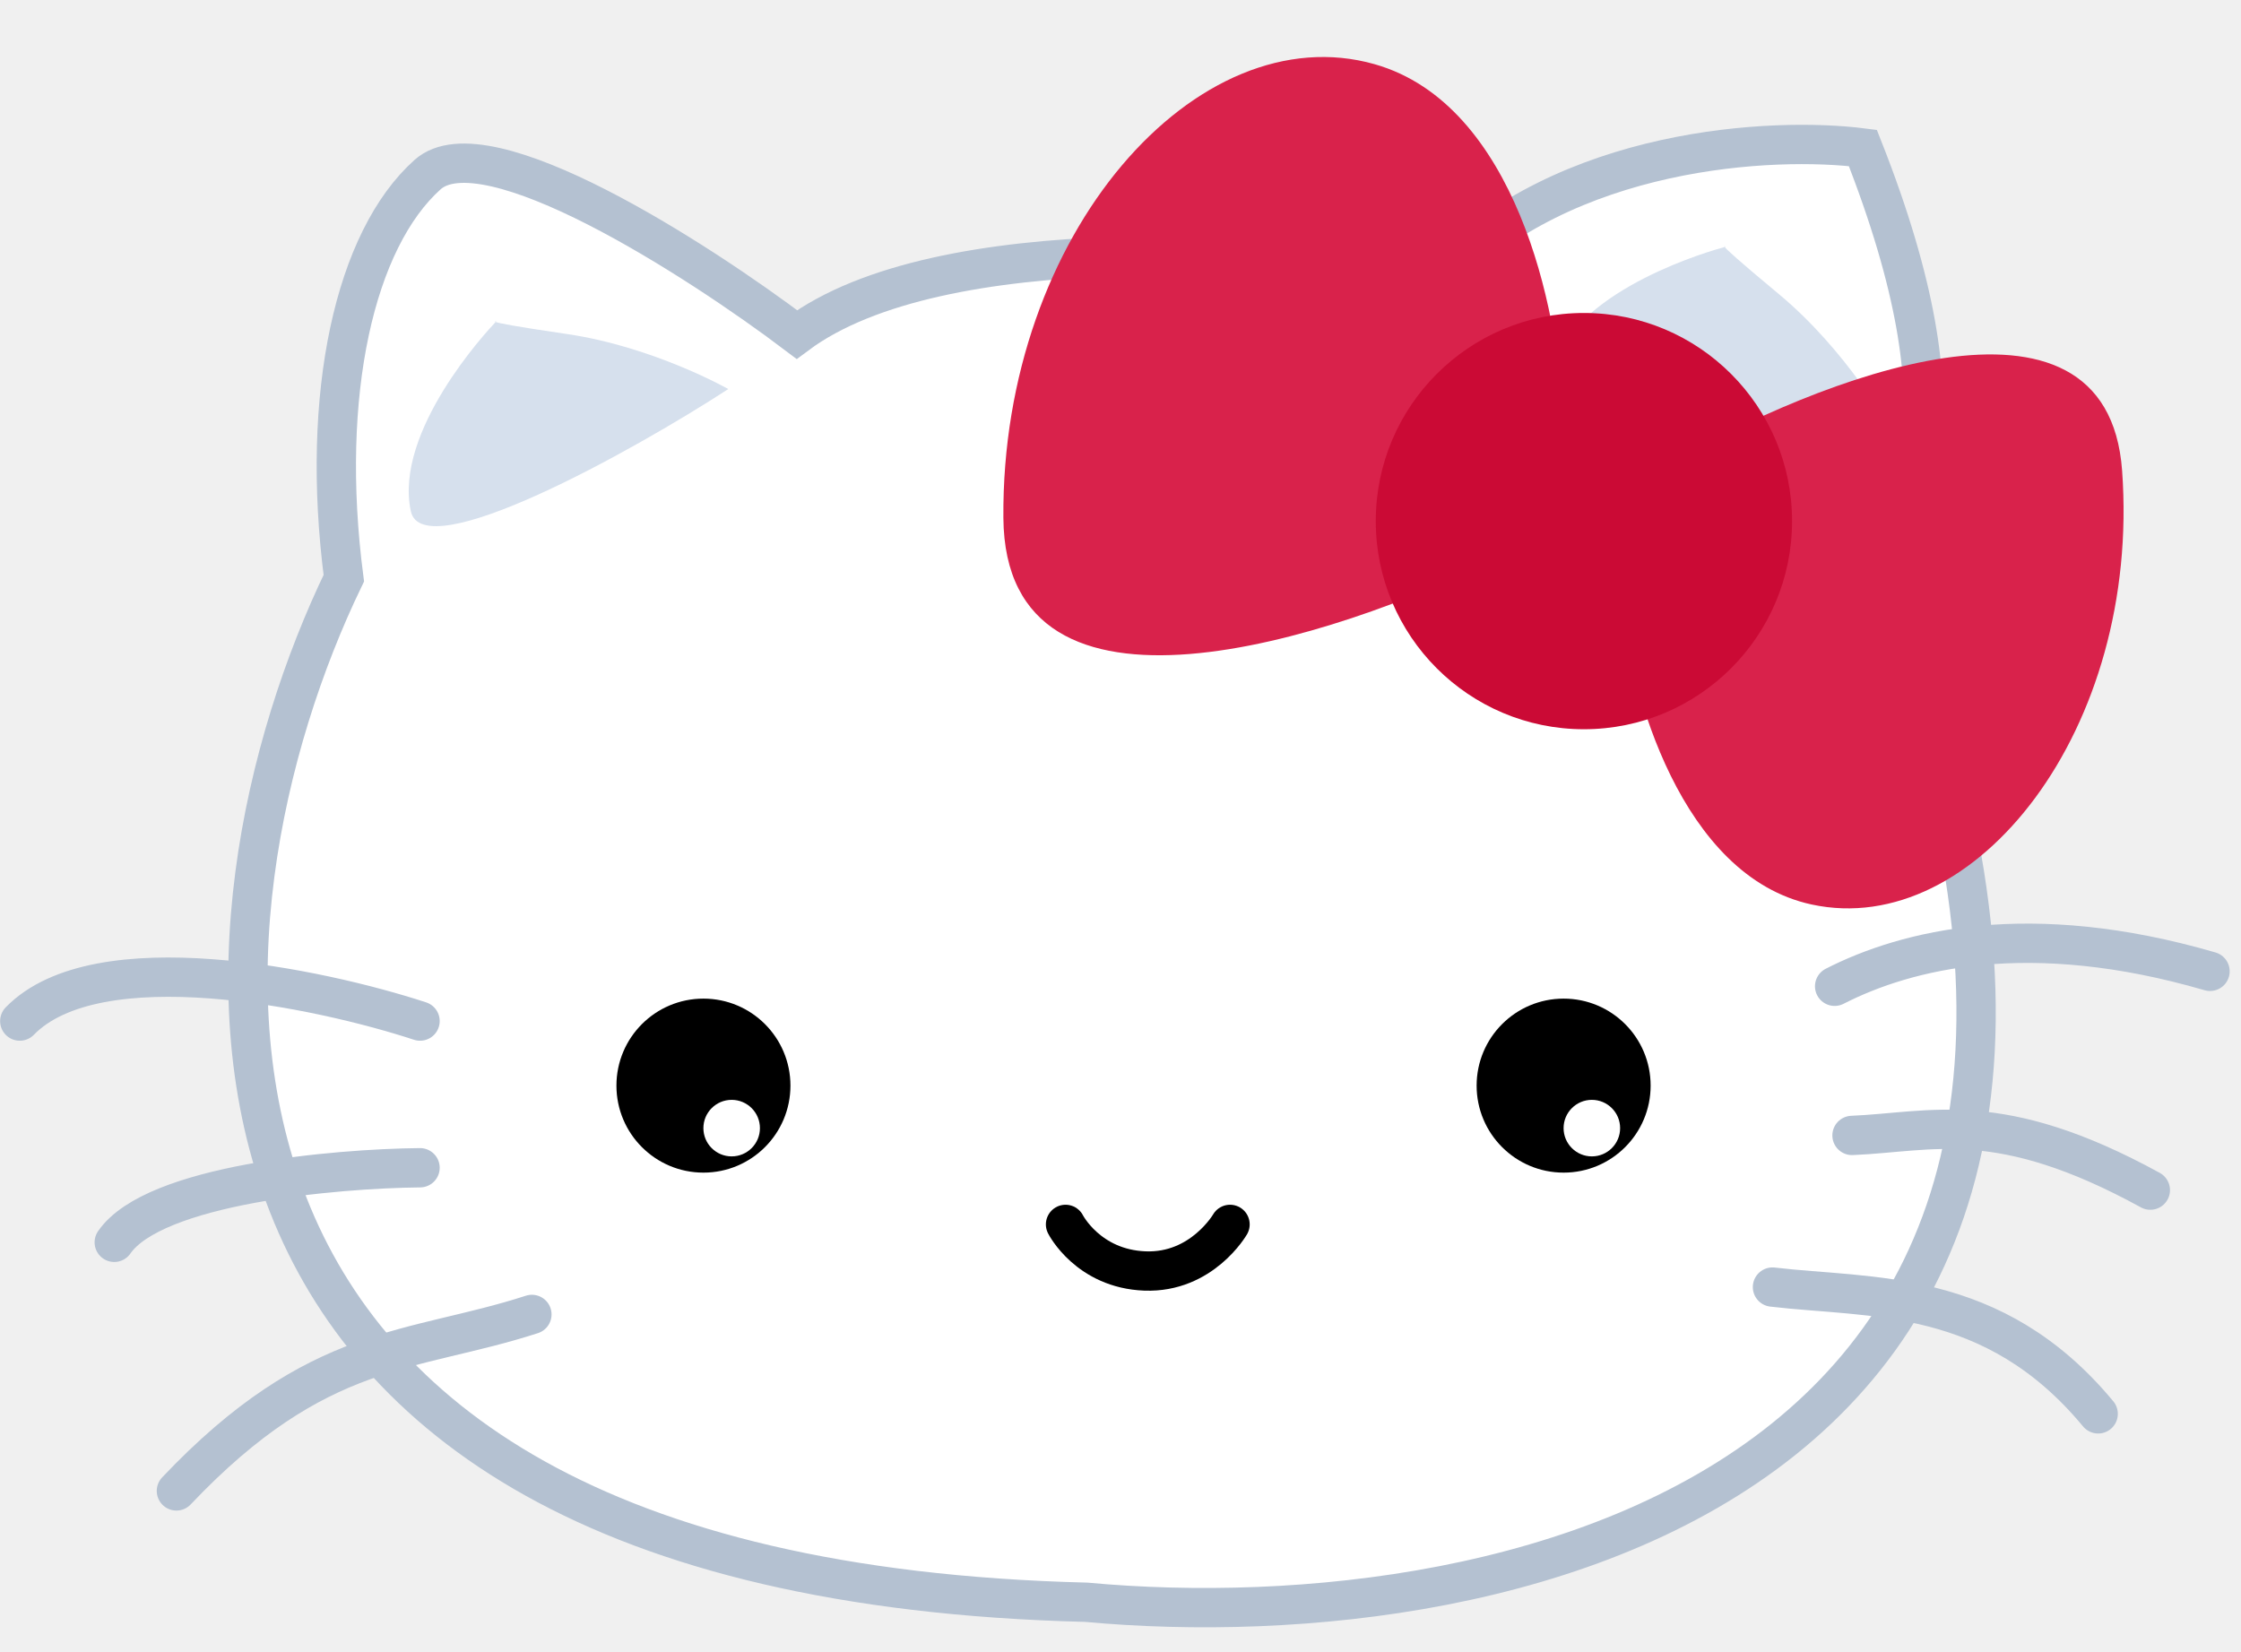
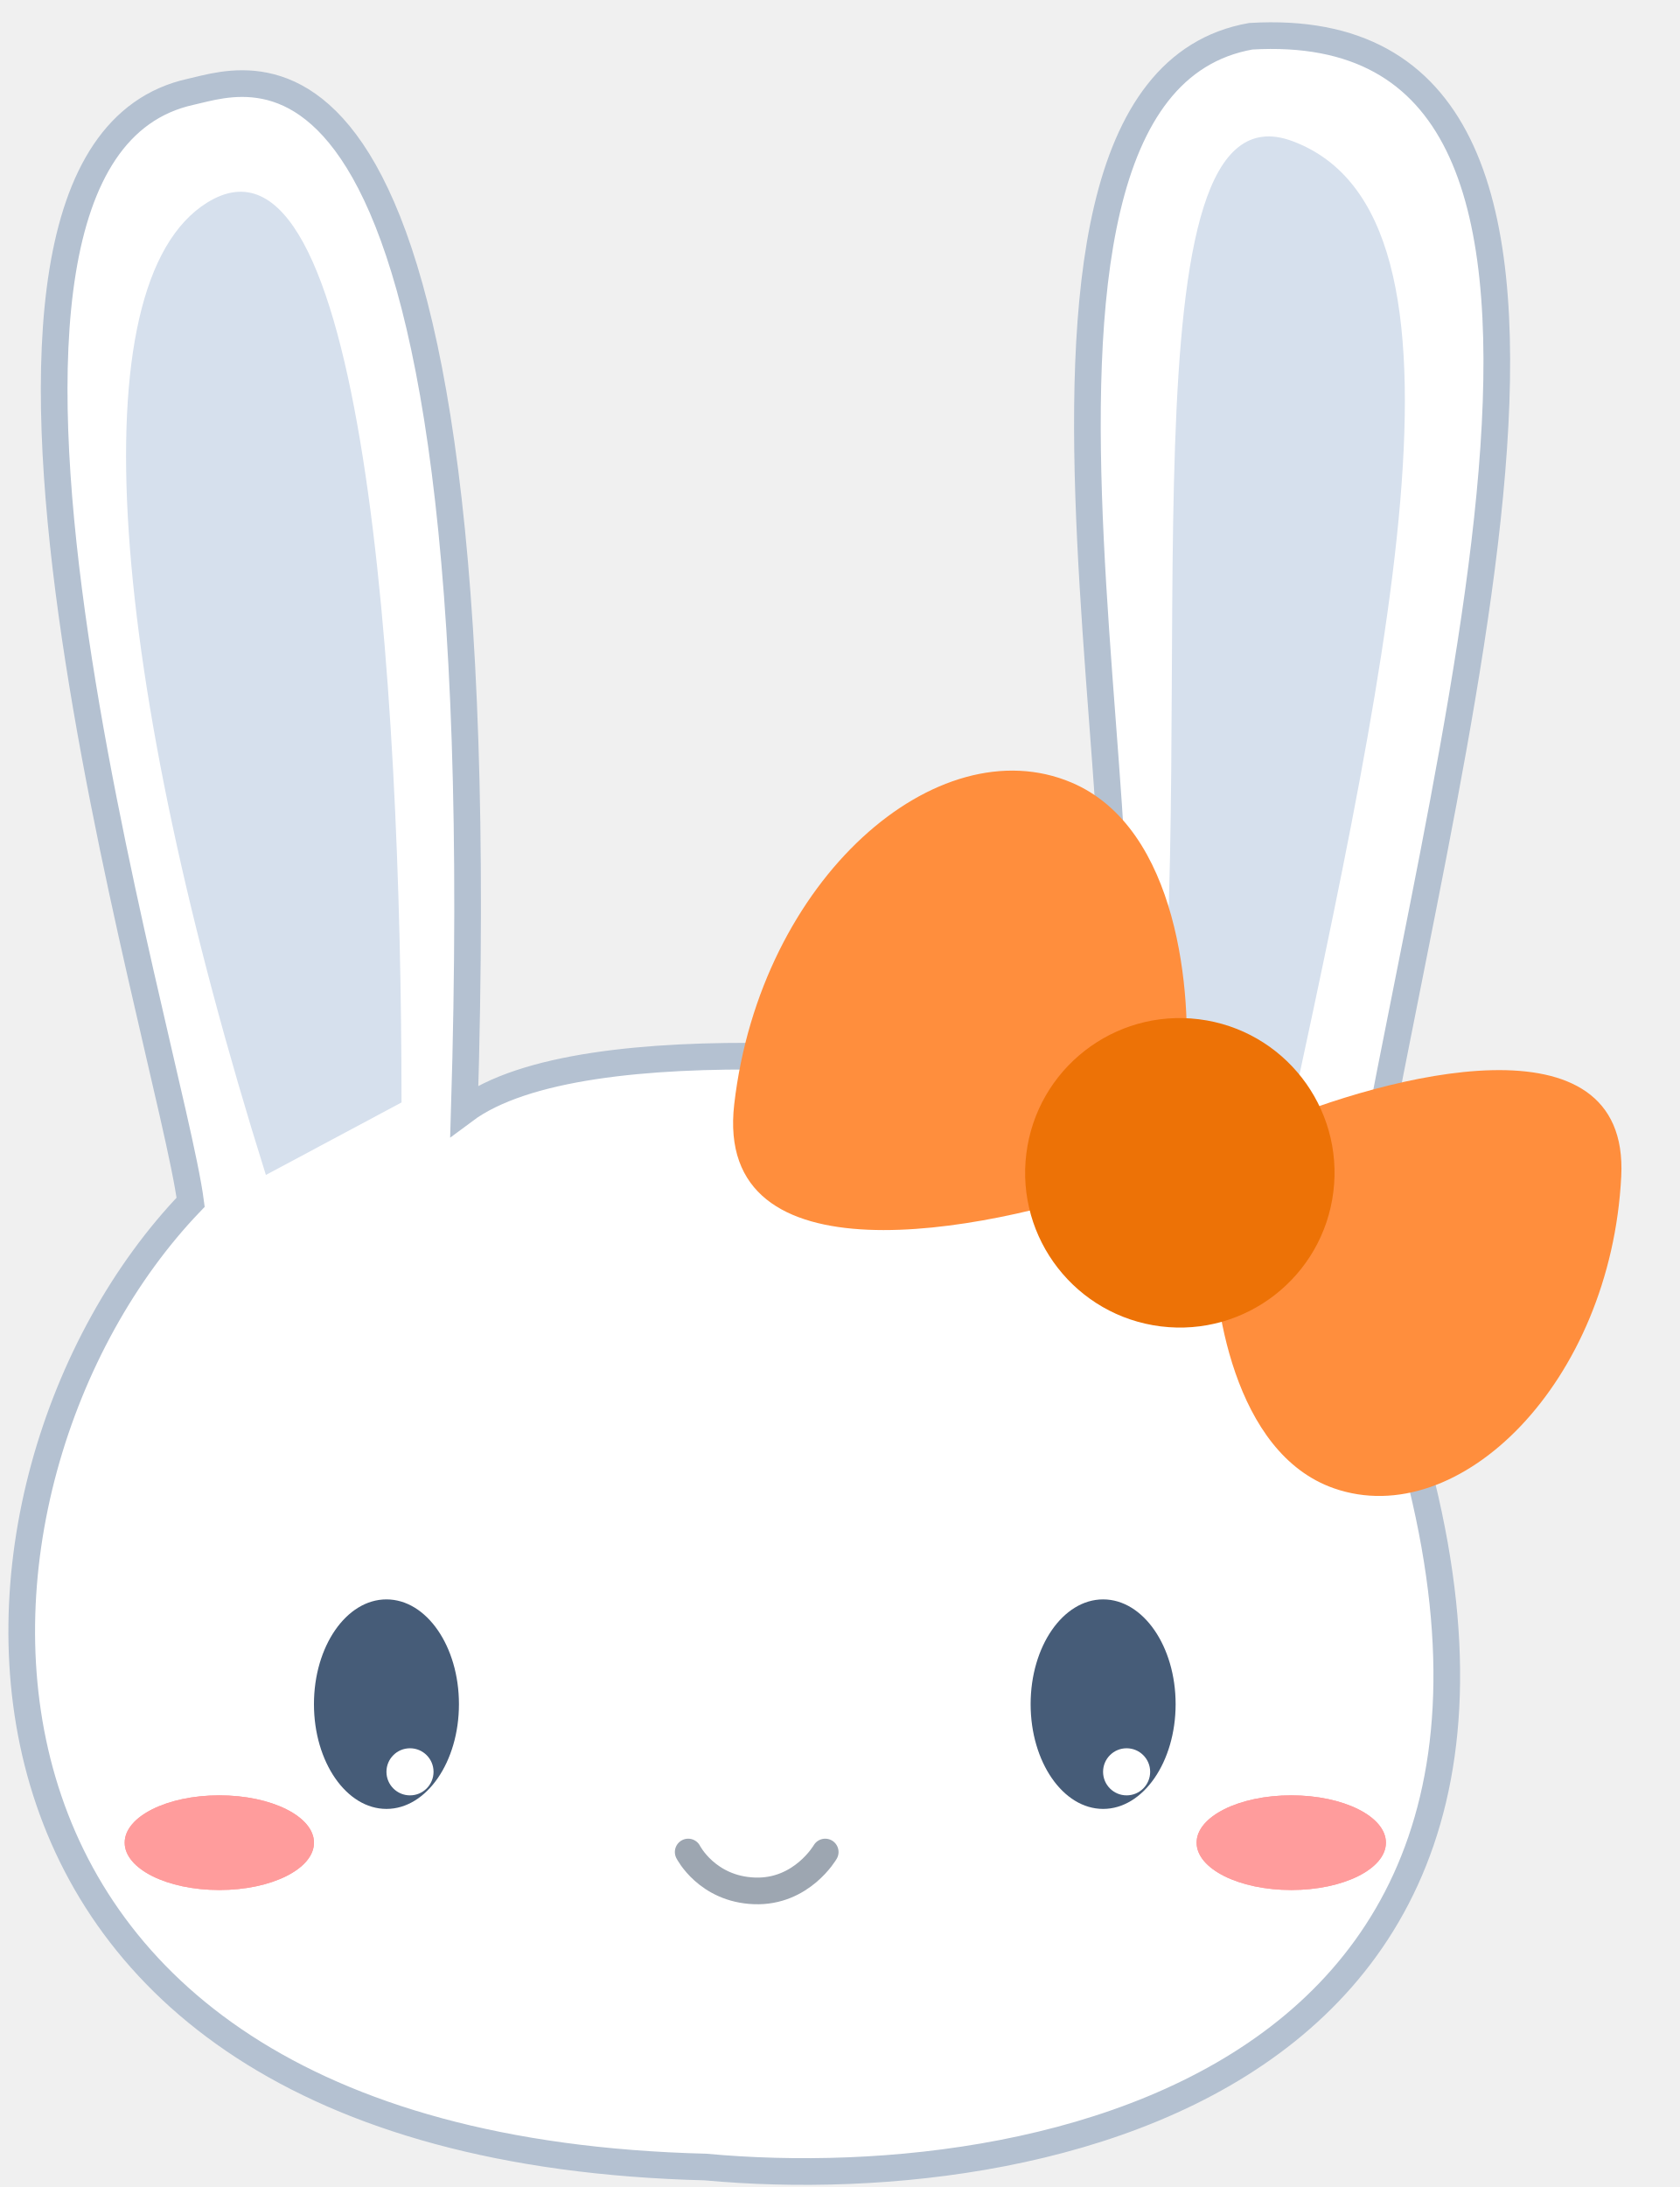
- <svg xmlns="http://www.w3.org/2000/svg" width="57" height="42" viewBox="0 0 57 42" fill="none">
-   <path d="M10.875 4.442C12.347 3.125 17.75 6.605 20.268 8.509C23.909 5.798 32.695 6.411 36.633 7.057C39.809 3.726 45.122 3.474 47.382 3.764C50.17 10.814 48.544 13.286 47.382 13.642C57.53 37.734 38.441 41.756 27.627 40.755C2.76 40.136 4.677 23.131 8.745 14.707C8.133 10.003 9.035 6.088 10.875 4.442Z" fill="white" stroke="#B4C1D1" />
-   <path d="M27.102 31.144C27.102 31.144 27.676 32.275 29.124 32.329C30.572 32.383 31.286 31.144 31.286 31.144" stroke="black" stroke-linecap="round" />
-   <path d="M46.664 25.087C48.496 24.152 51.623 23.37 56.212 24.707M47.106 28.881C49.13 28.797 50.841 28.159 54.694 30.272M45.083 32.738C47.57 33.033 50.694 32.738 53.367 35.963M10.684 25.972C8.112 25.129 2.476 23.949 0.503 25.972M13.529 33.434C10.473 34.424 8.093 34.119 4.487 37.923M10.684 29.703C8.513 29.724 3.918 30.133 2.906 31.6" stroke="#B4C1D1" stroke-linecap="round" />
-   <path d="M43.891 6.277C43.891 6.277 43.883 6.279 43.867 6.283C43.916 6.346 44.183 6.598 45.248 7.483C46.971 8.916 48.027 10.824 48.027 10.824C45.099 10.907 39.031 10.644 39.517 9.264C40.206 7.306 43.556 6.366 43.867 6.283C43.837 6.244 43.891 6.277 43.891 6.277Z" fill="#D6E0ED" />
-   <circle cx="17.892" cy="27.614" r="2.213" fill="black" />
-   <circle cx="39.771" cy="27.614" r="2.213" fill="black" />
-   <circle cx="18.61" cy="28.695" r="0.719" fill="white" />
-   <circle cx="40.489" cy="28.695" r="0.719" fill="white" />
-   <path d="M53.976 11.97C53.593 6.706 46.159 9.657 42.49 11.791L41.234 15.29C41.464 17.564 42.754 22.29 46.08 23.007C50.237 23.905 54.455 18.551 53.976 11.97Z" fill="#D9224B" />
-   <path d="M25.521 13.172C25.565 18.972 33.927 16.267 38.102 14.189L39.729 10.442C39.64 7.933 38.563 2.658 34.967 1.634C30.472 0.353 25.466 5.923 25.521 13.172Z" fill="#D9224B" />
-   <circle cx="40.287" cy="13.255" r="5.294" fill="#CB0A35" />
-   <path d="M12.624 8.173C12.624 8.173 12.618 8.179 12.607 8.19C12.682 8.219 13.041 8.294 14.411 8.495C16.628 8.819 18.524 9.896 18.524 9.896C16.069 11.493 10.755 14.433 10.449 13.002C10.016 10.973 12.385 8.424 12.607 8.19C12.561 8.173 12.624 8.173 12.624 8.173Z" fill="#D6E0ED" />
+ <svg xmlns="http://www.w3.org/2000/svg" width="63" height="82" viewBox="0 0 63 82" fill="none">
+   <path d="M7.152 3.442C9.521 2.921 18.706 -0.829 17.414 41.637C21.887 38.306 35.969 39.881 40.807 40.674C44.709 36.581 35.115 3.442 46.912 1.359C62.849 0.418 53.997 27.917 50.723 47.942C63.19 77.54 39.739 82.481 26.455 81.251C-4.094 80.49 -2.833 55.483 7.15 45.077C6.399 39.298 -3.983 5.892 7.152 3.442Z" fill="white" stroke="#B4C1D1" />
+   <path d="M48.471 5.291C41.937 2.859 44.964 26.163 43.385 41.335L47.682 45.194C51.979 25.198 56.013 8.097 48.471 5.291Z" fill="#D6E0ED" />
+   <path d="M7.77 7.596C13.62 3.962 15.058 25.461 15.059 41.336L9.972 44.054C4.096 25.374 2.869 10.641 7.77 7.596Z" fill="#D6E0ED" />
+   <path d="M25.811 69.44C25.811 69.44 26.515 70.83 28.294 70.897C30.073 70.964 30.95 69.44 30.95 69.44" stroke="#9DA6B1" stroke-linecap="round" />
+   <ellipse cx="14.494" cy="63.896" rx="2.719" ry="3.928" fill="#465C78" />
+   <ellipse cx="41.373" cy="63.896" rx="2.719" ry="3.928" fill="#465C78" />
+   <circle cx="15.377" cy="66.433" r="0.883" fill="white" />
+   <circle cx="42.254" cy="66.433" r="0.883" fill="white" />
+   <path d="M60.805 44.108C61.12 37.93 52.049 40.289 47.474 42.241L45.508 46.13C45.447 48.806 46.265 54.488 50.029 55.803C54.735 57.447 60.412 51.83 60.805 44.108Z" fill="#FF8E3D" />
+   <path d="M27.538 41.397C26.751 48.148 36.867 46.209 42.023 44.396L44.456 40.273C44.714 37.342 44.223 31.053 40.189 29.342C35.147 27.204 28.52 32.958 27.538 41.397Z" fill="#FF8E3D" />
+   <circle cx="44.25" cy="43.974" r="5.802" transform="rotate(7.07607 44.2498 43.9741)" fill="#ED7206" />
+   <ellipse cx="48.429" cy="69.09" rx="3.55" ry="1.775" fill="#FF9C9C" />
+   <ellipse cx="48.429" cy="69.09" rx="3.55" ry="1.775" fill="#FF9C9C" />
+   <ellipse cx="8.226" cy="69.09" rx="3.55" ry="1.775" fill="#FF9C9C" />
+   <ellipse cx="8.226" cy="69.09" rx="3.55" ry="1.775" fill="#FF9C9C" />
</svg>
